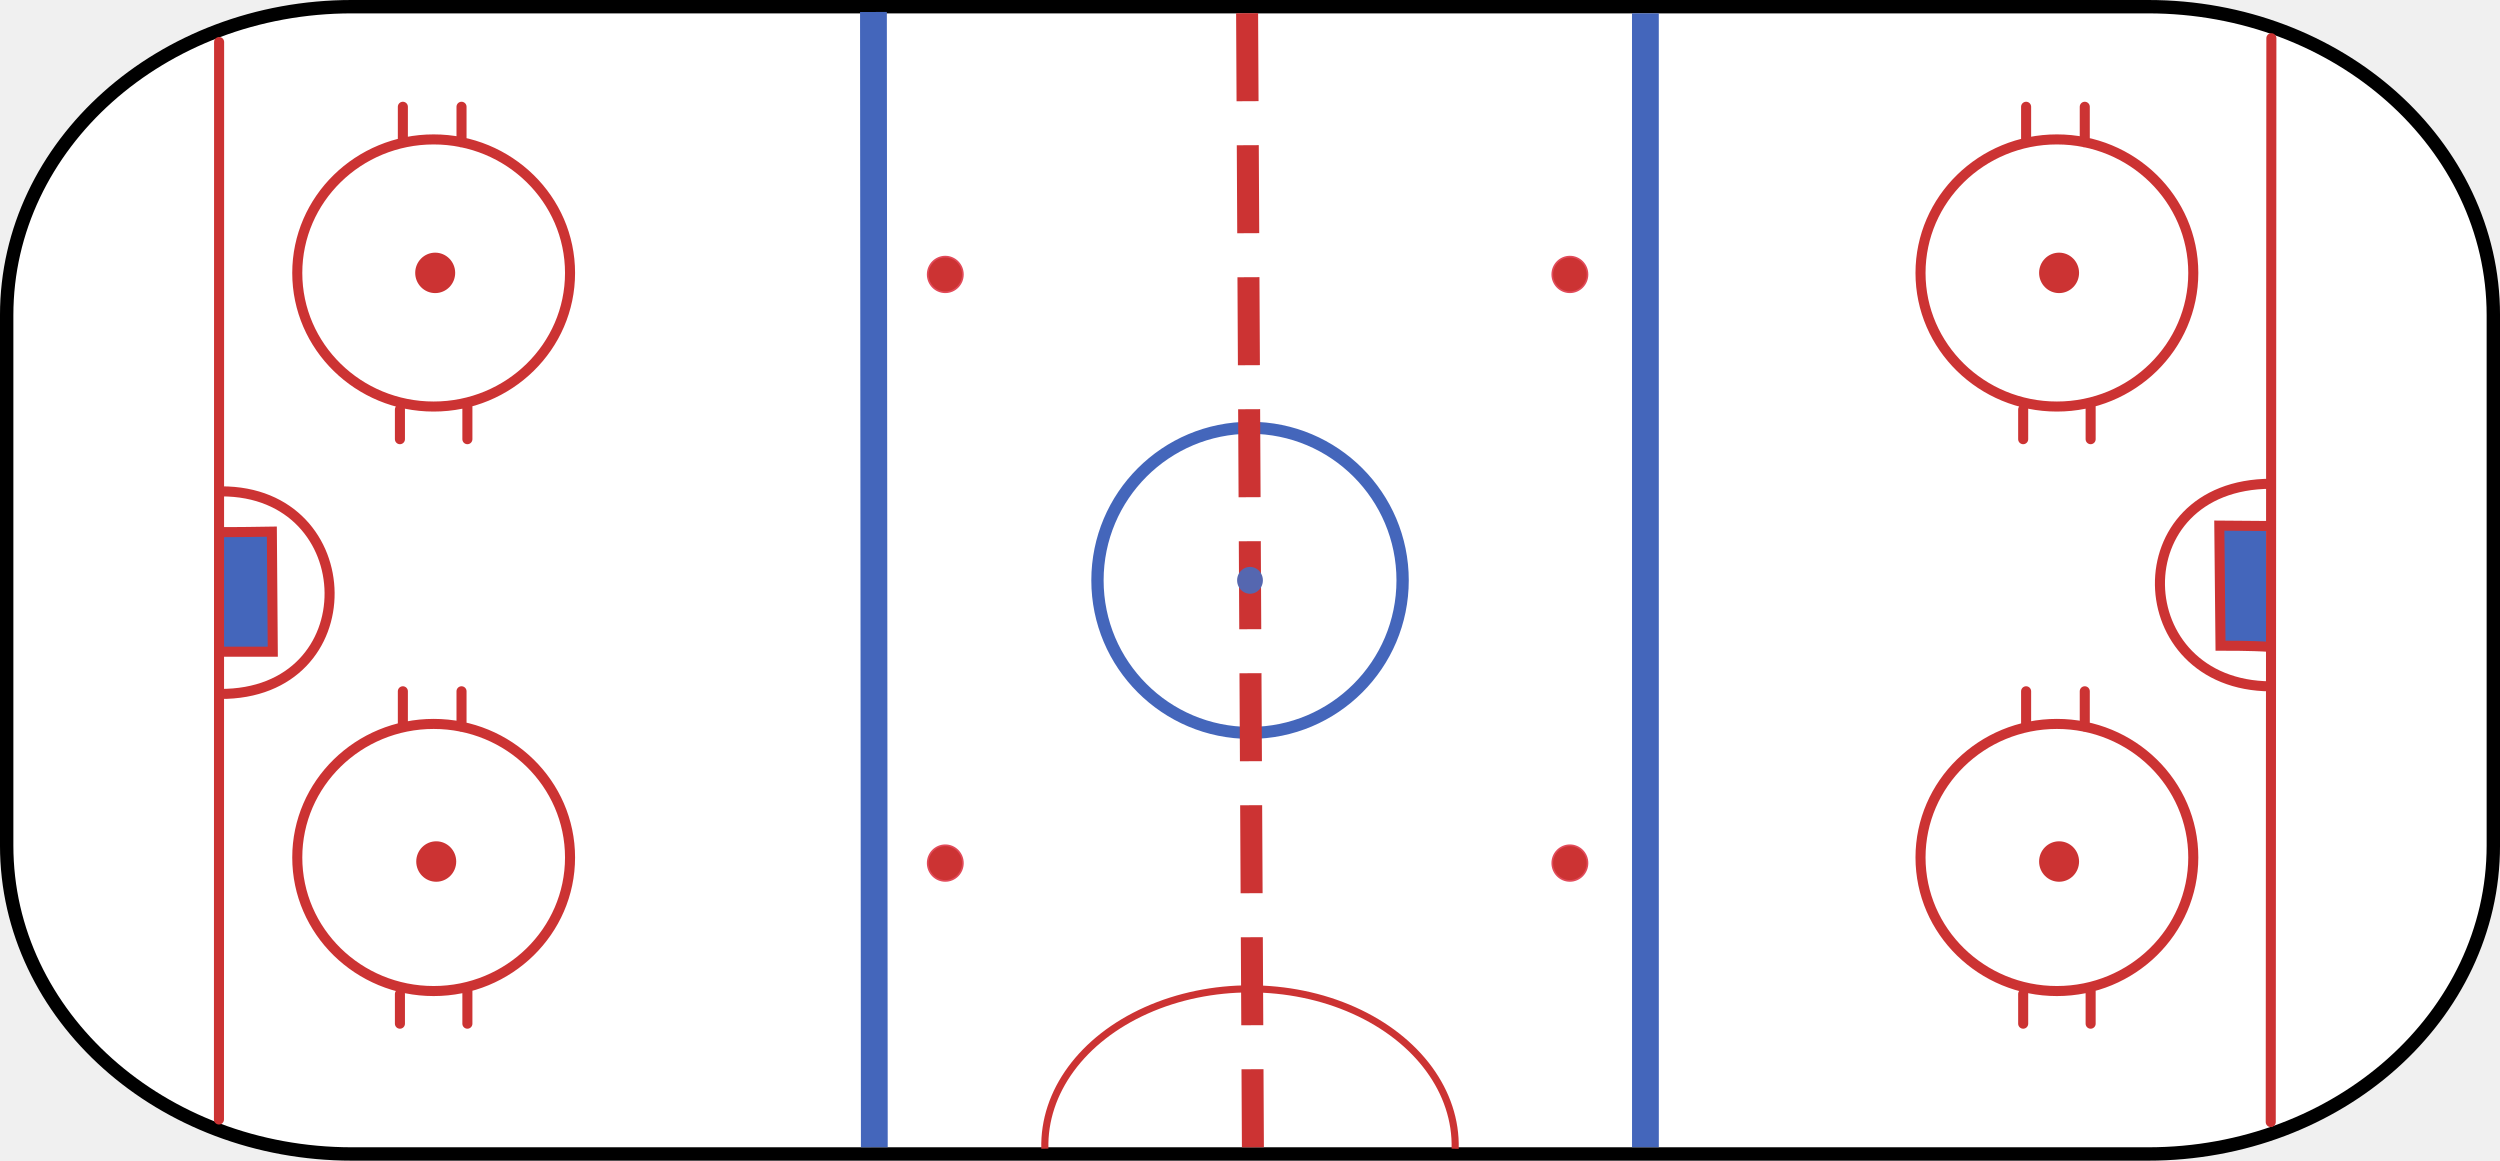
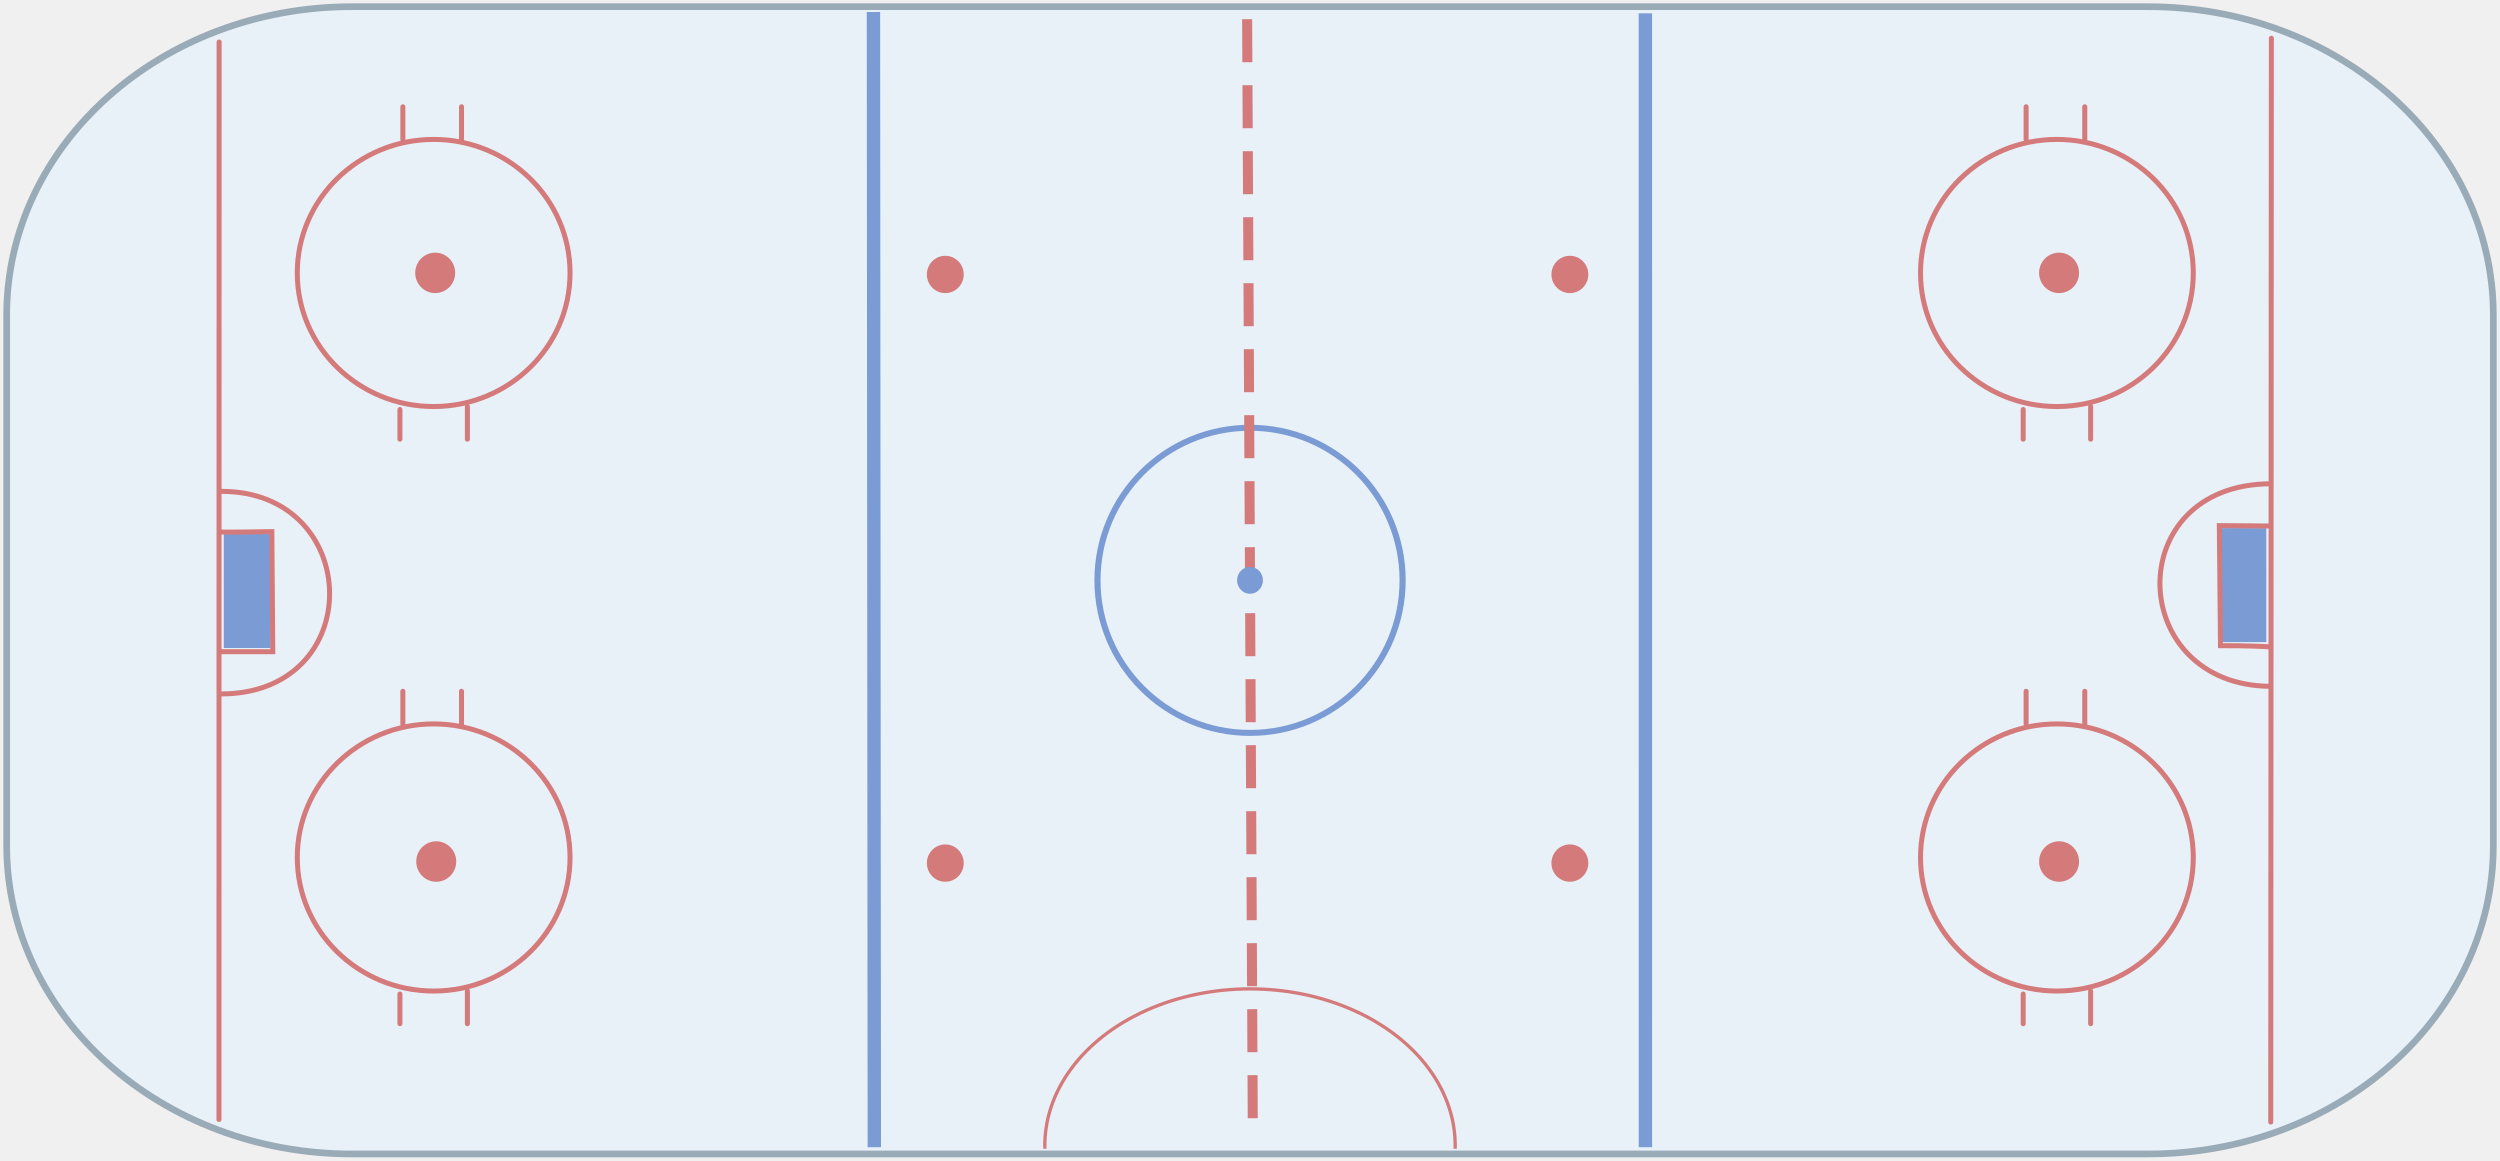
- <svg xmlns="http://www.w3.org/2000/svg" xmlns:xlink="http://www.w3.org/1999/xlink" id="svg2" version="0.48.4 r9939" space="preserve" viewBox="0 0 748.498 347.5" docname="Icehockeylayout.svg">
-   <defs id="defs48">
-     <pattern id="pattern3025" collect="always" xlink:href="#path14545_1_" patternTransform="matrix(.1651 0 0 -.167 -6677 -9802.6)" />
-     <pattern id="pattern3021" collect="always" xlink:href="#path15433_1_" patternTransform="matrix(-.1651 -.0013 -.0013 .167 -8450.3 -6867.9)" />
-     <pattern id="path14545_1_" xlink:href="#pattern1564" patternTransform="matrix(.1651 0 0 -.167 -6677 -9802.6)" />
-     <pattern id="path15433_1_" xlink:href="#pattern1560" patternTransform="matrix(-.1651 -.0013 -.0013 .167 -8450.3 -6867.9)" />
-   </defs>
-   <namedview id="base" bordercolor="#666666" window-y="343" window-x="1665" pagecolor="#ffffff" zoom="0.939" borderopacity="1.0" cy="323.698" cx="444.263" pageopacity="0.0" window-height="539" pageshadow="2" window-width="759" current-layer="svg2" />
-   <pattern id="pattern1560" height="450" width="800" patternUnits="userSpaceOnUse" y="544.964" x="45.958" viewBox="0 -450 800 450">
-     <g id="g6">
-       <polygon id="polygon8" knockout="Off" points="0 0 800 0 800 -450 0 -450" fill="none" />
-     </g>
-   </pattern>
-   <pattern id="pattern1564" height="450" width="800" patternUnits="userSpaceOnUse" y="544.964" x="45.958" viewBox="0 -450 800 450">
-     <g id="g11">
-       <polygon id="polygon13" knockout="Off" points="0 0 800 0 800 -450 0 -450" fill="none" />
-     </g>
-   </pattern>
-   <path id="rect2206" style="stroke-linejoin:round;stroke:#000000;stroke-width:4.005;stroke-linecap:round;fill:#ffffff" connector-curvature="0" d="m105.38 2.002h537.75c57.091 0 103.37 41.346 103.37 92.348v158.8c0 51.003-46.281 92.349-103.37 92.349h-537.75c-57.096 0-103.38-41.35-103.38-92.35v-158.8c0.002-51.002 46.284-92.348 103.38-92.348z" />
-   <ellipse id="path2208" style="stroke-linejoin:round;stroke:#4466bb;stroke-width:3.01;stroke-linecap:round;fill:none" rx="37.321" ry="38.21" transform="matrix(1.224 0 0 1.1955 -86.868 -29.518)" cy="170.03" cx="376.74" />
+ <svg xmlns="http://www.w3.org/2000/svg" id="svg2" viewBox="0 0 748.498 347.5" space="preserve">
+   <path id="rect2206" style="stroke-linejoin:round;stroke:#9aabb8;stroke-width:2.0;stroke-linecap:round;fill:#e8f0f8" d="m105.38 2.002h537.75c57.091 0 103.37 41.346 103.37 92.348v158.8c0 51.003-46.281 92.349-103.37 92.349h-537.75c-57.096 0-103.38-41.35-103.38-92.35v-158.8c0.002-51.002 46.284-92.348 103.38-92.348z" />
+   <ellipse id="path2208" style="stroke-linejoin:round;stroke:#7a9bd4;stroke-width:1.5;stroke-linecap:round;fill:none" rx="37.321" ry="38.21" transform="matrix(1.224 0 0 1.1955 -86.868 -29.518)" cy="170.03" cx="376.74" />
  <g id="g3845" transform="translate(34)">
-     <ellipse id="path2210" style="stroke-linejoin:round;stroke:#e24b5a;stroke-width:.502;stroke-linecap:round;fill:#cc3333" d="m 254.288,82.169 c 0,2.946 -2.359,5.334 -5.269,5.334 -2.91,0 -5.269,-2.388 -5.269,-5.334 0,-2.946 2.359,-5.334 5.269,-5.334 2.91,0 5.269,2.388 5.269,5.334 z" rx="5.269" ry="5.334" cy="82.169" cx="249.02" />
-     <ellipse id="path2212" style="stroke-linejoin:round;stroke:#e24b5a;stroke-width:.502;stroke-linecap:round;fill:#cc3333" d="m 254.288,258.412 c 0,2.946 -2.359,5.335 -5.269,5.335 -2.91,0 -5.269,-2.389 -5.269,-5.335 0,-2.946 2.359,-5.335 5.269,-5.335 2.91,0 5.269,2.389 5.269,5.335 z" rx="5.269" ry="5.335" cy="258.41" cx="249.02" />
+     <ellipse id="path2210" style="stroke-linejoin:round;stroke:#d47a7a;stroke-width:0.5;stroke-linecap:round;fill:#d47a7a" rx="5.269" ry="5.334" cy="82.169" cx="249.02" />
+     <ellipse id="path2212" style="stroke-linejoin:round;stroke:#d47a7a;stroke-width:0.5;stroke-linecap:round;fill:#d47a7a" rx="5.269" ry="5.335" cy="258.41" cx="249.02" />
  </g>
  <g id="g3852" transform="translate(-34)">
-     <ellipse id="path2214" style="stroke-linejoin:round;stroke:#e24b5a;stroke-width:.502;stroke-linecap:round;fill:#cc3333" d="m 509.288,258.412 c 0,2.946 -2.359,5.335 -5.269,5.335 -2.91,0 -5.269,-2.389 -5.269,-5.335 0,-2.946 2.359,-5.335 5.269,-5.335 2.91,0 5.269,2.389 5.269,5.335 z" rx="5.269" ry="5.335" cy="258.41" cx="504.02" />
-     <g id="g3849">
-       <ellipse id="path2216" style="stroke-linejoin:round;stroke:#e24b5a;stroke-width:.502;stroke-linecap:round;fill:#cc3333" d="m 509.288,82.169 c 0,2.946 -2.359,5.334 -5.269,5.334 -2.91,0 -5.269,-2.388 -5.269,-5.334 0,-2.946 2.359,-5.334 5.269,-5.334 2.91,0 5.269,2.388 5.269,5.334 z" rx="5.269" ry="5.334" cy="82.169" cx="504.02" />
-     </g>
+     <ellipse id="path2214" style="stroke-linejoin:round;stroke:#d47a7a;stroke-width:0.5;stroke-linecap:round;fill:#d47a7a" rx="5.269" ry="5.335" cy="258.41" cx="504.02" />
+     <ellipse id="path2216" style="stroke-linejoin:round;stroke:#d47a7a;stroke-width:0.5;stroke-linecap:round;fill:#d47a7a" rx="5.269" ry="5.334" cy="82.169" cx="504.02" />
  </g>
-   <line id="path2218" style="stroke:#cc3333;stroke-linecap:square;stroke-dasharray:19.761, 19.761;stroke-width:6.587;fill:none" x1="373.4" y1="7.248" x2="375.1" y2="340.21" />
-   <line id="path3093" style="stroke:#4466bb;stroke-width:8.026;fill:none" x1="261.51" y1="3.583" x2="261.77" y2="343.48" />
-   <line id="path3095" style="stroke:#4466bb;stroke-width:8.026;fill:none" x1="492.63" y1="3.993" x2="492.64" y2="343.48" />
-   <path id="path25" style="stroke-linejoin:round;stroke:#cc3333;stroke-width:3.01;stroke-linecap:round;fill:none" connector-curvature="0" d="m170.67 256.73c0 22.072-18.294 39.986-40.834 39.986s-40.834-17.914-40.834-39.986c0-22.073 18.294-39.988 40.834-39.988s40.834 17.915 40.834 39.988zm-50.054-39.988v-9.773m17.563-0.001v10.662m1.756 79.086v9.775m-20.197-8.886v8.887" />
-   <path id="path24203" style="fill:#cc3333" connector-curvature="0" d="m136.59 257.94c0 3.343-2.681 6.056-5.983 6.056s-5.983-2.713-5.983-6.056c0-3.342 2.681-6.055 5.983-6.055 3.296 0 5.973 2.699 5.983 6.035" />
-   <path id="path28" style="stroke-linejoin:round;stroke:#cc3333;stroke-width:3.01;stroke-linecap:round;fill:none" connector-curvature="0" d="m170.67 81.729c0 22.073-18.294 39.988-40.834 39.988s-40.834-17.915-40.834-39.988 18.294-39.987 40.834-39.987 40.834 17.915 40.834 39.987zm-50.054-39.987v-9.774m17.563 0v10.663m1.756 79.086v9.774m-20.197-8.886v8.886" />
-   <path id="path24191" style="fill:#cc3333" connector-curvature="0" d="m136.28 81.699c0 3.343-2.681 6.055-5.983 6.055-3.304 0-5.984-2.712-5.984-6.055 0-3.342 2.681-6.055 5.984-6.055 3.296 0 5.972 2.699 5.983 6.034" />
-   <path id="path31" style="stroke-linejoin:round;stroke:#cc3333;stroke-width:3.01;stroke-linecap:round;fill:none" connector-curvature="0" d="m656.67 81.729c0 22.073-18.294 39.988-40.834 39.988s-40.834-17.915-40.834-39.988 18.294-39.987 40.834-39.987 40.834 17.915 40.834 39.987zm-50.054-39.987v-9.774m17.562 0v10.663m1.757 79.086v9.774m-20.197-8.886v8.886" />
-   <path id="path24179" style="fill:#cc3333" connector-curvature="0" d="m622.47 81.699c0 3.343-2.682 6.055-5.984 6.055s-5.983-2.712-5.983-6.055c0-3.342 2.681-6.055 5.983-6.055 3.296 0 5.973 2.699 5.983 6.034" />
-   <path id="path34" style="stroke-linejoin:round;stroke:#cc3333;stroke-width:3.01;stroke-linecap:round;fill:none" connector-curvature="0" d="m656.67 256.73c0 22.072-18.294 39.986-40.834 39.986s-40.834-17.914-40.834-39.986c0-22.073 18.294-39.988 40.834-39.988s40.834 17.915 40.834 39.988zm-50.054-39.988v-9.773m17.562-0.001v10.662m1.757 79.086v9.775m-20.197-8.886v8.887" />
-   <path id="path24167" style="fill:#cc3333" connector-curvature="0" d="m622.47 257.94c0 3.343-2.681 6.056-5.983 6.056-3.304 0-5.984-2.713-5.984-6.056 0-3.342 2.681-6.055 5.984-6.055 3.296 0 5.972 2.699 5.983 6.035" />
-   <rect id="rect3044" style="fill:#4466bb" ry="0" height="34.126" width="14.027" y="159.89" x="67.007" />
-   <path id="path39" style="stroke:#cc3333;stroke-width:3.01;stroke-linecap:round;fill:none" connector-curvature="0" d="m65.6 12.586-0.045 322.59m0.691-188.06c42.611-0.1 44.025 60.907-0.423 60.649m0.336-48.495c1.011 0.146 15.232-0.098 15.232-0.098l0.277 35.943h-15.962" />
-   <rect id="rect3075" style="fill:#4466bb" ry="0" height="34.126" width="14.027" y="158.12" x="664.5" />
-   <path id="path43" style="stroke:#cc3333;stroke-width:3.01;stroke-linecap:round;fill:none" connector-curvature="0" d="m679.86 335.94 0.187-324.49m-0.176 194.04c-43.341-0.202-45.17-60.536 0.062-60.65m-0.003 48.849c-6.295-0.432-15.113-0.372-15.113-0.372l-0.356-35.948 15.493 0.121" />
-   <path id="path29529" style="fill:#5567b0" connector-curvature="0" d="m378.11 173.75c0.002 1.435-0.733 2.762-1.928 3.48s-2.668 0.718-3.863 0c-1.195-0.719-1.931-2.046-1.929-3.48-0.002-1.436 0.733-2.763 1.929-3.48 1.195-0.719 2.668-0.719 3.863 0 1.195 0.717 1.93 2.044 1.928 3.48z" />
-   <path id="path6578" style="stroke:#cc3333;stroke-width:2.131;fill:none" connector-curvature="0" d="m312.83 343.92c-0.445-16.982 11.167-32.822 30.357-41.411 19.191-8.589 42.964-8.585 62.15 0.01s30.79 24.438 30.336 41.42" />
+   <line id="path2218" style="stroke:#d47a7a;stroke-linecap:square;stroke-dasharray:9.88,9.88;stroke-width:3.0;fill:none" x1="373.4" y1="7.248" x2="375.1" y2="340.21" />
+   <line id="path3093" style="stroke:#7a9bd4;stroke-width:4.0;fill:none" x1="261.51" y1="3.583" x2="261.77" y2="343.48" />
+   <line id="path3095" style="stroke:#7a9bd4;stroke-width:4.0;fill:none" x1="492.63" y1="3.993" x2="492.64" y2="343.48" />
+   <path id="path25" style="stroke-linejoin:round;stroke:#d47a7a;stroke-width:1.5;stroke-linecap:round;fill:none" d="m170.67 256.73c0 22.072-18.294 39.986-40.834 39.986s-40.834-17.914-40.834-39.986c0-22.073 18.294-39.988 40.834-39.988s40.834 17.915 40.834 39.988zm-50.054-39.988v-9.773m17.563-0.001v10.662m1.756 79.086v9.775m-20.197-8.886v8.887" />
+   <path id="path24203" style="fill:#d47a7a" d="m136.59 257.94c0 3.343-2.681 6.056-5.983 6.056s-5.983-2.713-5.983-6.056c0-3.342 2.681-6.055 5.983-6.055 3.296 0 5.973 2.699 5.983 6.035" />
+   <path id="path28" style="stroke-linejoin:round;stroke:#d47a7a;stroke-width:1.5;stroke-linecap:round;fill:none" d="m170.67 81.729c0 22.073-18.294 39.988-40.834 39.988s-40.834-17.915-40.834-39.988 18.294-39.987 40.834-39.987 40.834 17.915 40.834 39.987zm-50.054-39.987v-9.774m17.563 0v10.663m1.756 79.086v9.774m-20.197-8.886v8.886" />
+   <path id="path24191" style="fill:#d47a7a" d="m136.28 81.699c0 3.343-2.681 6.055-5.983 6.055-3.304 0-5.984-2.712-5.984-6.055 0-3.342 2.681-6.055 5.984-6.055 3.296 0 5.972 2.699 5.983 6.034" />
+   <path id="path31" style="stroke-linejoin:round;stroke:#d47a7a;stroke-width:1.5;stroke-linecap:round;fill:none" d="m656.67 81.729c0 22.073-18.294 39.988-40.834 39.988s-40.834-17.915-40.834-39.988 18.294-39.987 40.834-39.987 40.834 17.915 40.834 39.987zm-50.054-39.987v-9.774m17.562 0v10.663m1.757 79.086v9.774m-20.197-8.886v8.886" />
+   <path id="path24179" style="fill:#d47a7a" d="m622.47 81.699c0 3.343-2.682 6.055-5.984 6.055s-5.983-2.712-5.983-6.055c0-3.342 2.681-6.055 5.983-6.055 3.296 0 5.973 2.699 5.983 6.034" />
+   <path id="path34" style="stroke-linejoin:round;stroke:#d47a7a;stroke-width:1.5;stroke-linecap:round;fill:none" d="m656.67 256.73c0 22.072-18.294 39.986-40.834 39.986s-40.834-17.914-40.834-39.986c0-22.073 18.294-39.988 40.834-39.988s40.834 17.915 40.834 39.988zm-50.054-39.988v-9.773m17.562-0.001v10.662m1.757 79.086v9.775m-20.197-8.886v8.887" />
+   <path id="path24167" style="fill:#d47a7a" d="m622.47 257.94c0 3.343-2.681 6.056-5.983 6.056-3.304 0-5.984-2.713-5.984-6.056 0-3.342 2.681-6.055 5.984-6.055 3.296 0 5.972 2.699 5.983 6.035" />
+   <rect id="rect3044" style="fill:#7a9bd4" ry="0" height="34.126" width="14.027" y="159.89" x="67.007" />
+   <path id="path39" style="stroke:#d47a7a;stroke-width:1.5;stroke-linecap:round;fill:none" d="m65.6 12.586-0.045 322.59m0.691-188.06c42.611-0.1 44.025 60.907-0.423 60.649m0.336-48.495c1.011 0.146 15.232-0.098 15.232-0.098l0.277 35.943h-15.962" />
+   <rect id="rect3075" style="fill:#7a9bd4" ry="0" height="34.126" width="14.027" y="158.12" x="664.5" />
+   <path id="path43" style="stroke:#d47a7a;stroke-width:1.5;stroke-linecap:round;fill:none" d="m679.86 335.94 0.187-324.49m-0.176 194.04c-43.341-0.202-45.17-60.536 0.062-60.65m-0.003 48.849c-6.295-0.432-15.113-0.372-15.113-0.372l-0.356-35.948 15.493 0.121" />
+   <path id="path29529" style="fill:#7a9bd4" d="m378.11 173.75c0.002 1.435-0.733 2.762-1.928 3.48s-2.668 0.718-3.863 0c-1.195-0.719-1.931-2.046-1.929-3.48-0.002-1.436 0.733-2.763 1.929-3.48 1.195-0.719 2.668-0.719 3.863 0 1.195 0.717 1.93 2.044 1.928 3.48z" />
+   <path id="path6578" style="stroke:#d47a7a;stroke-width:1.0;fill:none" d="m312.83 343.92c-0.445-16.982 11.167-32.822 30.357-41.411 19.191-8.589 42.964-8.585 62.15 0.01s30.79 24.438 30.336 41.42" />
</svg>
